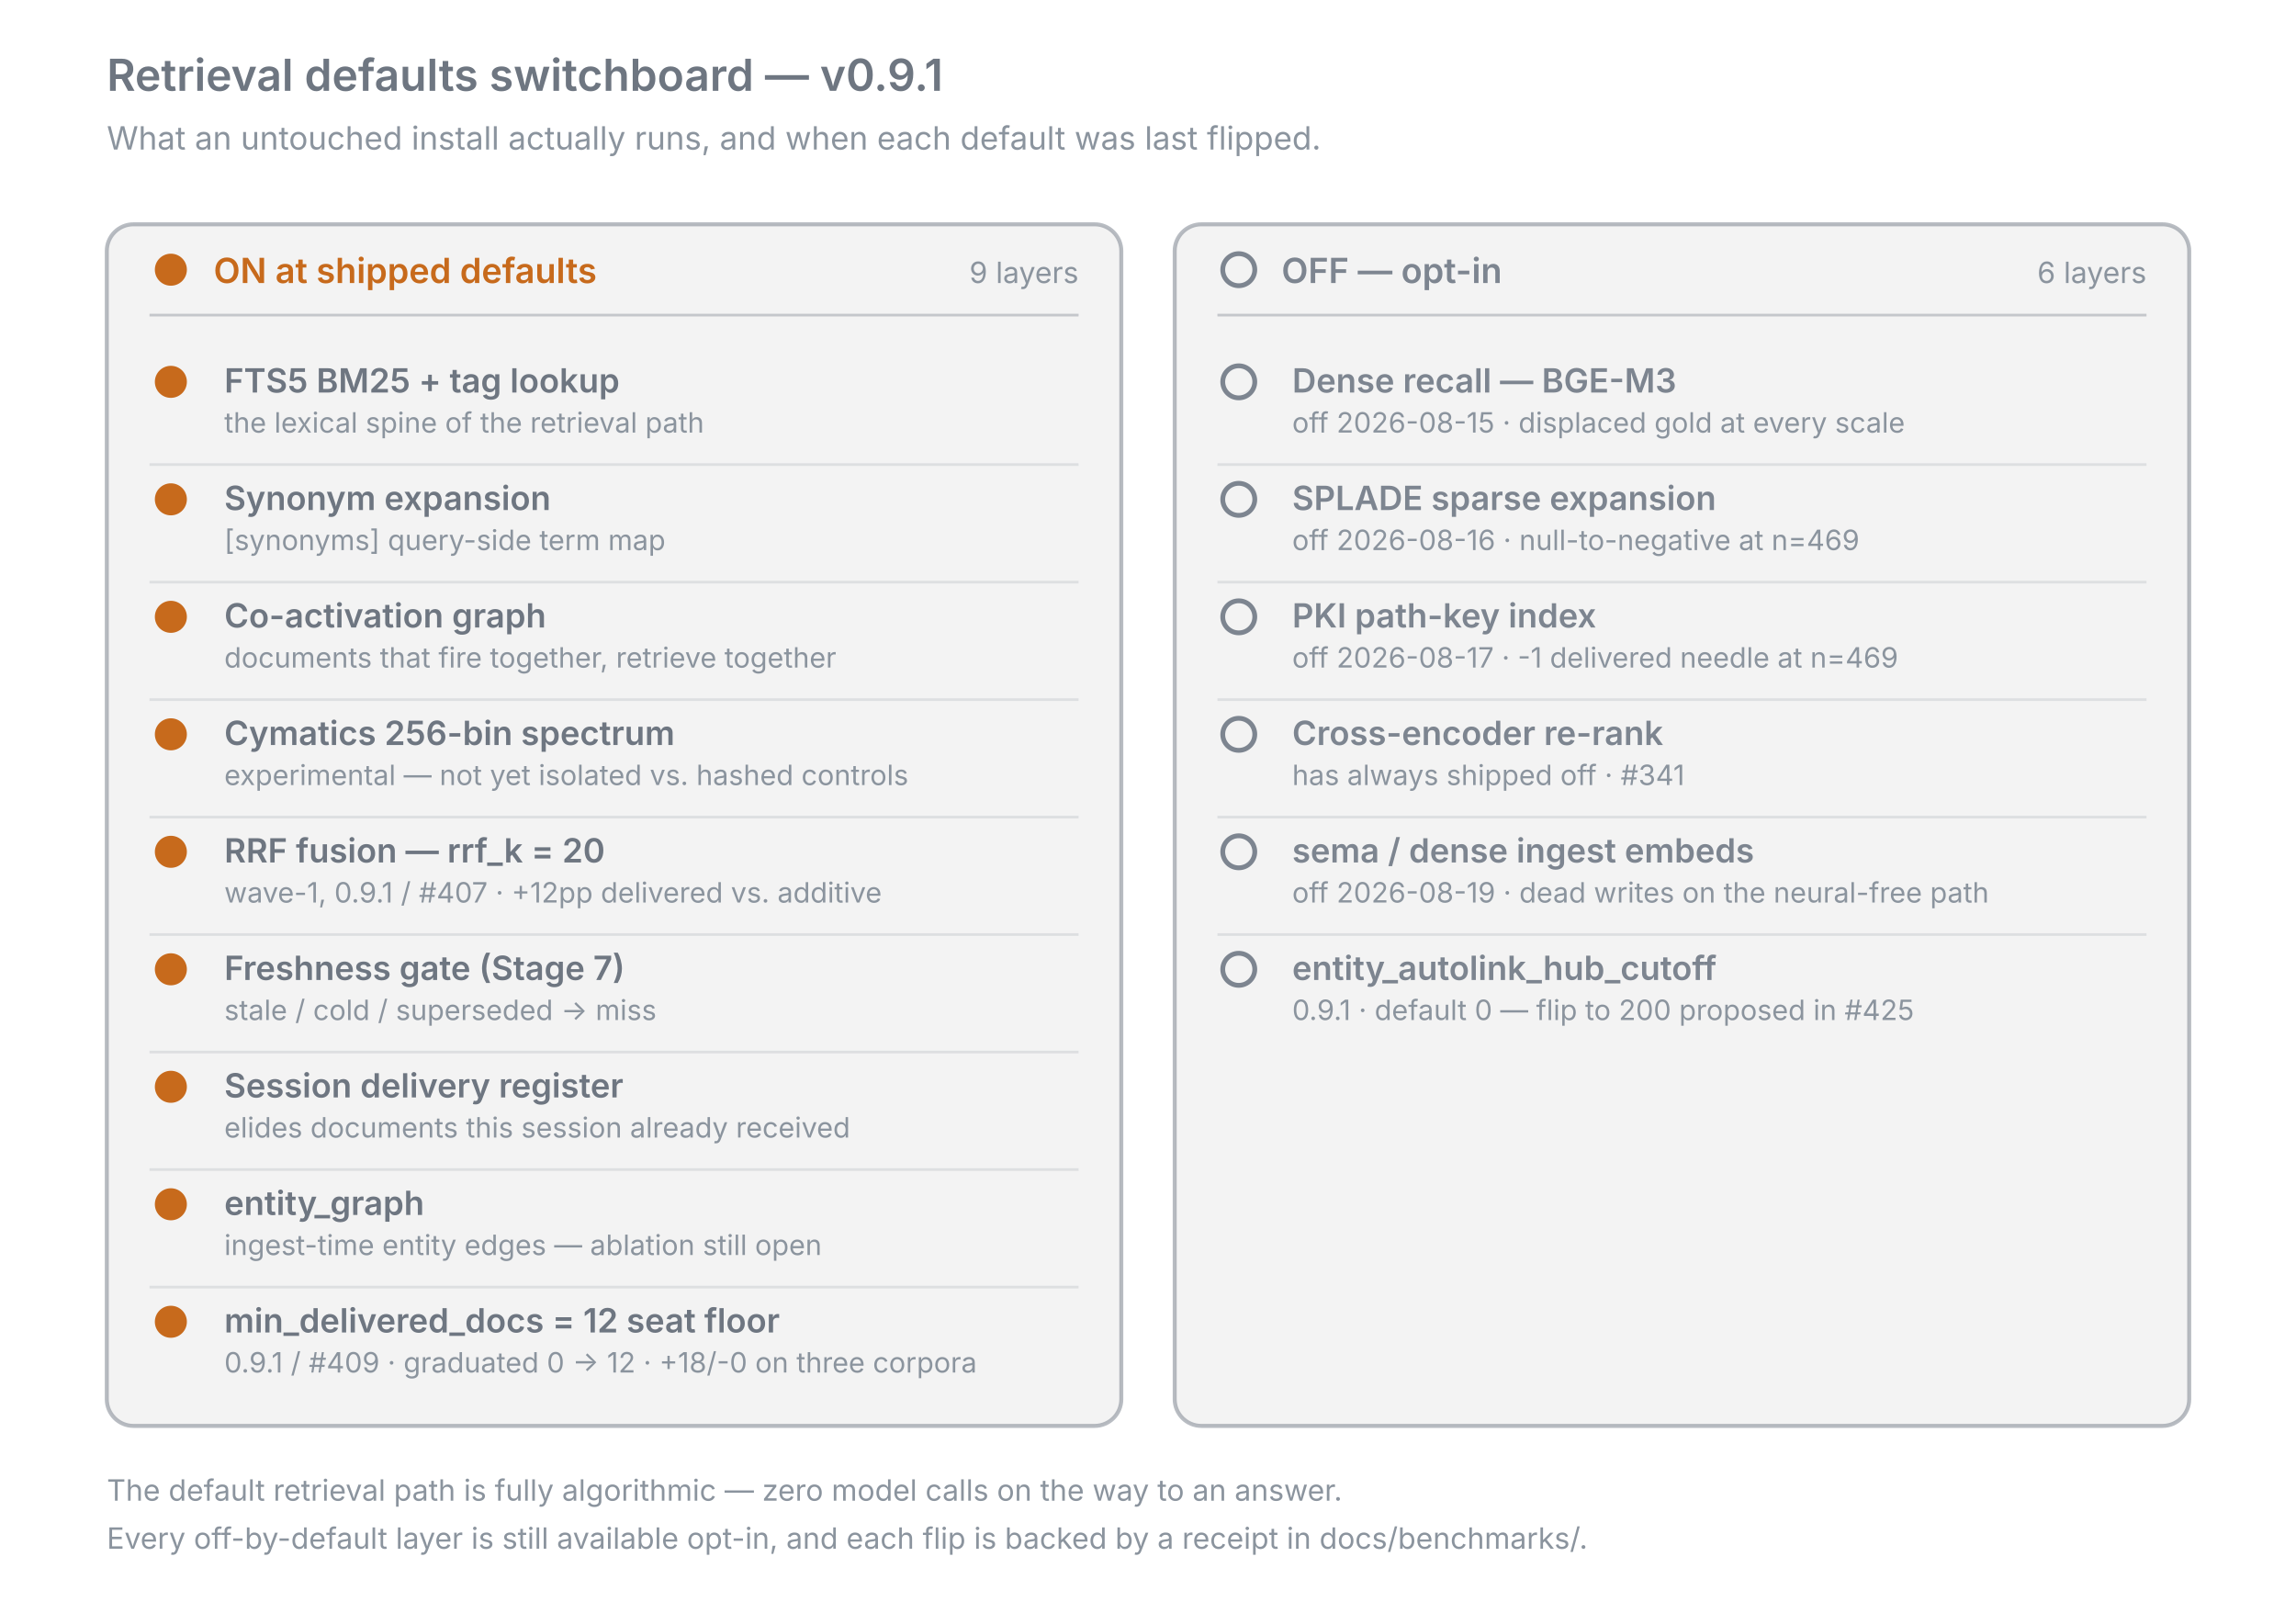
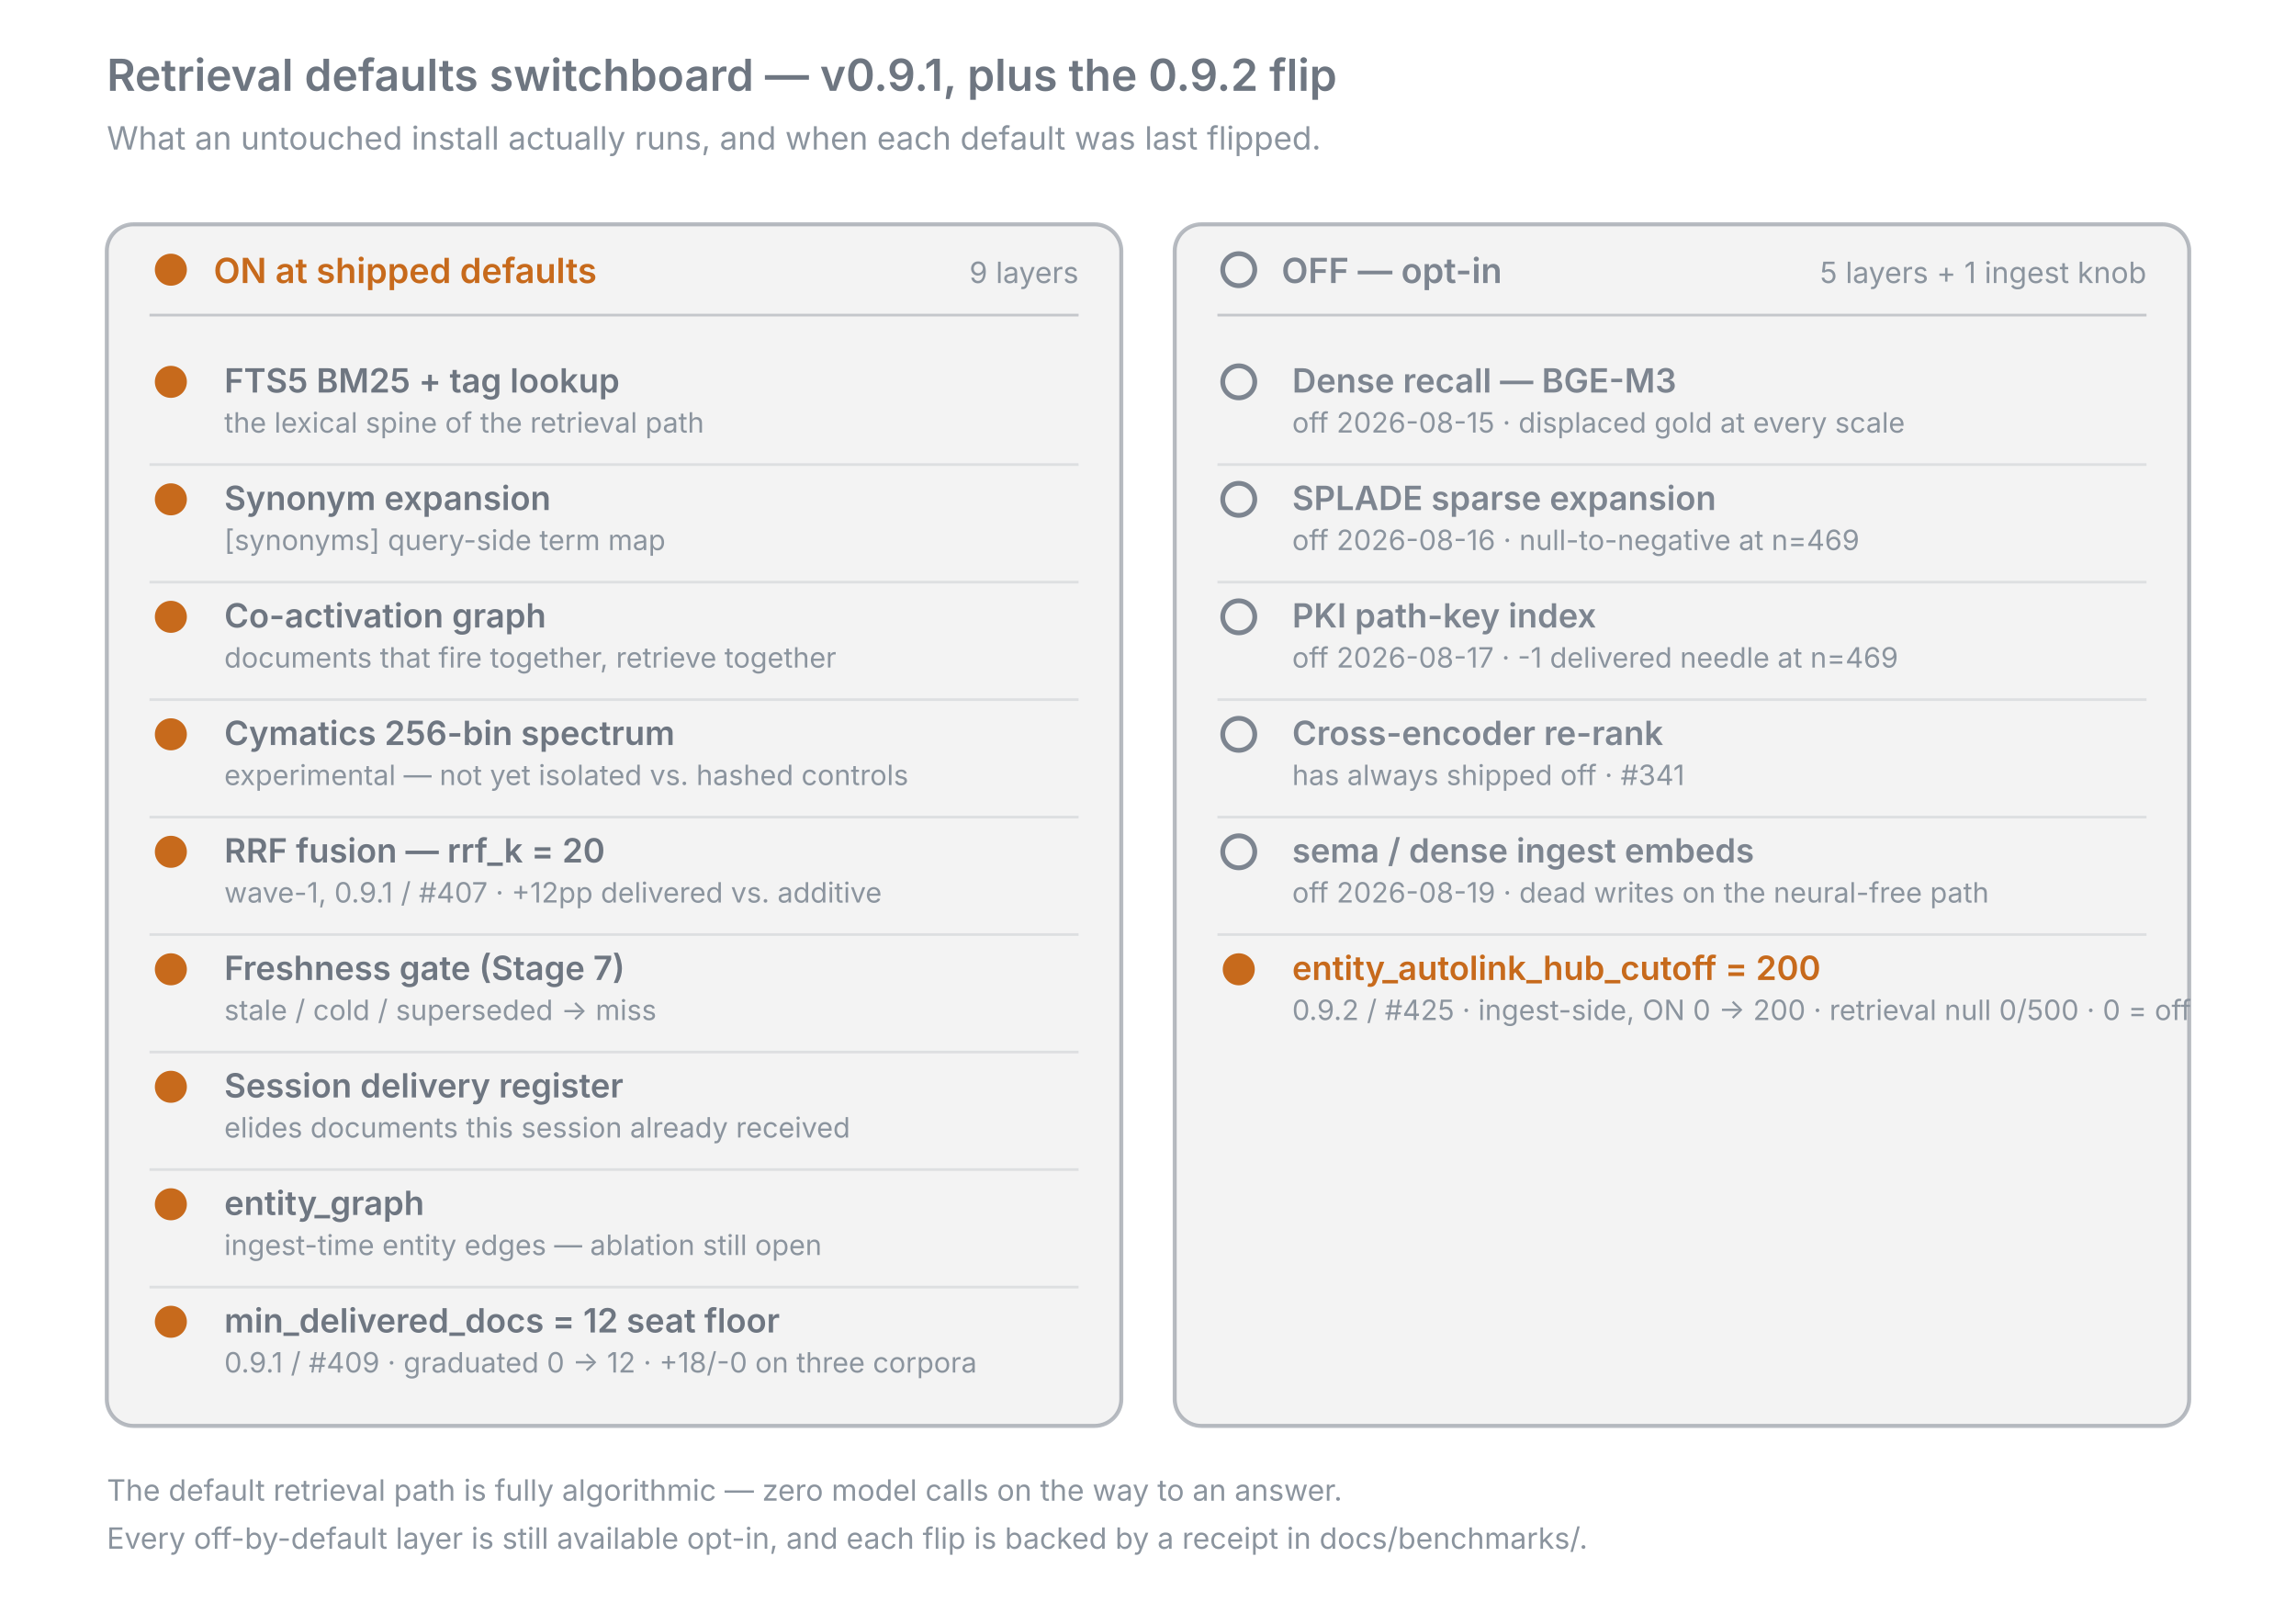
<svg xmlns="http://www.w3.org/2000/svg" viewBox="0 0 860 604" width="860" height="604" role="img" aria-labelledby="ds-title ds-desc">
  <g font-family="system-ui, -apple-system, 'Segoe UI', sans-serif">
-     <text x="40" y="34" font-size="16.5" font-weight="600" fill="#6e7681">Retrieval defaults switchboard — v0.9.1</text>
+     <text x="40" y="34" font-size="16.5" font-weight="600" fill="#6e7681">Retrieval defaults switchboard — v0.9.1, plus the 0.9.2 flip</text>
    <text x="40" y="56" font-size="12" fill="#8b949e">What an untouched install actually runs, and when each default was last flipped.</text>
    <g fill="#888888" fill-opacity="0.10" stroke="#7d8590" stroke-width="1.5" stroke-opacity="0.55">
      <rect x="40" y="84" width="380" height="450" rx="10" />
      <rect x="440" y="84" width="380" height="450" rx="10" />
    </g>
    <circle cx="64" cy="101" r="6" fill="#c76a1c" />
    <text x="80" y="106" font-size="13" font-weight="600" fill="#c76a1c">ON at shipped defaults</text>
    <text x="404" y="106" font-size="11" fill="#8b949e" text-anchor="end">9 layers</text>
    <circle cx="464" cy="101" r="6" fill="none" stroke="#7d8590" stroke-width="1.8" />
    <text x="480" y="106" font-size="13" font-weight="600" fill="#7d8590">OFF — opt-in</text>
-     <text x="804" y="106" font-size="11" fill="#8b949e" text-anchor="end">6 layers</text>
+     <text x="804" y="106" font-size="11" fill="#8b949e" text-anchor="end">5 layers + 1 ingest knob</text>
    <g stroke="#7d8590" stroke-width="1" stroke-opacity="0.4">
      <line x1="56" y1="118" x2="404" y2="118" />
      <line x1="456" y1="118" x2="804" y2="118" />
    </g>
    <g fill="#c76a1c">
      <circle cx="64" cy="143" r="6" />
      <circle cx="64" cy="187" r="6" />
      <circle cx="64" cy="231" r="6" />
      <circle cx="64" cy="275" r="6" />
      <circle cx="64" cy="319" r="6" />
      <circle cx="64" cy="363" r="6" />
      <circle cx="64" cy="407" r="6" />
      <circle cx="64" cy="451" r="6" />
      <circle cx="64" cy="495" r="6" />
    </g>
    <g font-size="12.5" font-weight="600" fill="#6e7681">
      <text x="84" y="147">FTS5 BM25 + tag lookup</text>
      <text x="84" y="191">Synonym expansion</text>
      <text x="84" y="235">Co-activation graph</text>
      <text x="84" y="279">Cymatics 256-bin spectrum</text>
      <text x="84" y="323">RRF fusion — rrf_k = 20</text>
      <text x="84" y="367">Freshness gate (Stage 7)</text>
      <text x="84" y="411">Session delivery register</text>
      <text x="84" y="455">entity_graph</text>
      <text x="84" y="499">min_delivered_docs = 12 seat floor</text>
    </g>
    <g font-size="10.5" fill="#8b949e">
      <text x="84" y="162">the lexical spine of the retrieval path</text>
      <text x="84" y="206">[synonyms] query-side term map</text>
      <text x="84" y="250">documents that fire together, retrieve together</text>
      <text x="84" y="294">experimental — not yet isolated vs. hashed controls</text>
      <text x="84" y="338">wave-1, 0.9.1 / #407 · +12pp delivered vs. additive</text>
      <text x="84" y="382">stale / cold / superseded → miss</text>
      <text x="84" y="426">elides documents this session already received</text>
      <text x="84" y="470">ingest-time entity edges — ablation still open</text>
      <text x="84" y="514">0.9.1 / #409 · graduated 0 → 12 · +18/-0 on three corpora</text>
    </g>
    <g fill="none" stroke="#7d8590" stroke-width="1.8">
      <circle cx="464" cy="143" r="6" />
      <circle cx="464" cy="187" r="6" />
      <circle cx="464" cy="231" r="6" />
      <circle cx="464" cy="275" r="6" />
      <circle cx="464" cy="319" r="6" />
-       <circle cx="464" cy="363" r="6" />
    </g>
+     <circle cx="464" cy="363" r="6" fill="#c76a1c" />
    <g font-size="12.5" font-weight="600" fill="#7d8590">
      <text x="484" y="147">Dense recall — BGE-M3</text>
      <text x="484" y="191">SPLADE sparse expansion</text>
      <text x="484" y="235">PKI path-key index</text>
      <text x="484" y="279">Cross-encoder re-rank</text>
      <text x="484" y="323">sema / dense ingest embeds</text>
-       <text x="484" y="367">entity_autolink_hub_cutoff</text>
+       <text x="484" y="367" fill="#c76a1c">entity_autolink_hub_cutoff = 200</text>
    </g>
    <g font-size="10.5" fill="#8b949e">
      <text x="484" y="162">off 2026-08-15 · displaced gold at every scale</text>
      <text x="484" y="206">off 2026-08-16 · null-to-negative at n=469</text>
      <text x="484" y="250">off 2026-08-17 · -1 delivered needle at n=469</text>
      <text x="484" y="294">has always shipped off · #341</text>
      <text x="484" y="338">off 2026-08-19 · dead writes on the neural-free path</text>
-       <text x="484" y="382">0.9.1 · default 0 — flip to 200 proposed in #425</text>
+       <text x="484" y="382">0.9.2 / #425 · ingest-side, ON 0 → 200 · retrieval null 0/500 · 0 = off</text>
    </g>
    <g stroke="#7d8590" stroke-width="1" stroke-opacity="0.18">
      <line x1="56" y1="174" x2="404" y2="174" />
      <line x1="56" y1="218" x2="404" y2="218" />
      <line x1="56" y1="262" x2="404" y2="262" />
      <line x1="56" y1="306" x2="404" y2="306" />
      <line x1="56" y1="350" x2="404" y2="350" />
      <line x1="56" y1="394" x2="404" y2="394" />
      <line x1="56" y1="438" x2="404" y2="438" />
      <line x1="56" y1="482" x2="404" y2="482" />
      <line x1="456" y1="174" x2="804" y2="174" />
      <line x1="456" y1="218" x2="804" y2="218" />
      <line x1="456" y1="262" x2="804" y2="262" />
      <line x1="456" y1="306" x2="804" y2="306" />
      <line x1="456" y1="350" x2="804" y2="350" />
    </g>
    <g font-size="11" fill="#8b949e">
      <text x="40" y="562">The default retrieval path is fully algorithmic — zero model calls on the way to an answer.</text>
      <text x="40" y="580">Every off-by-default layer is still available opt-in, and each flip is backed by a receipt in docs/benchmarks/.</text>
    </g>
  </g>
</svg>
